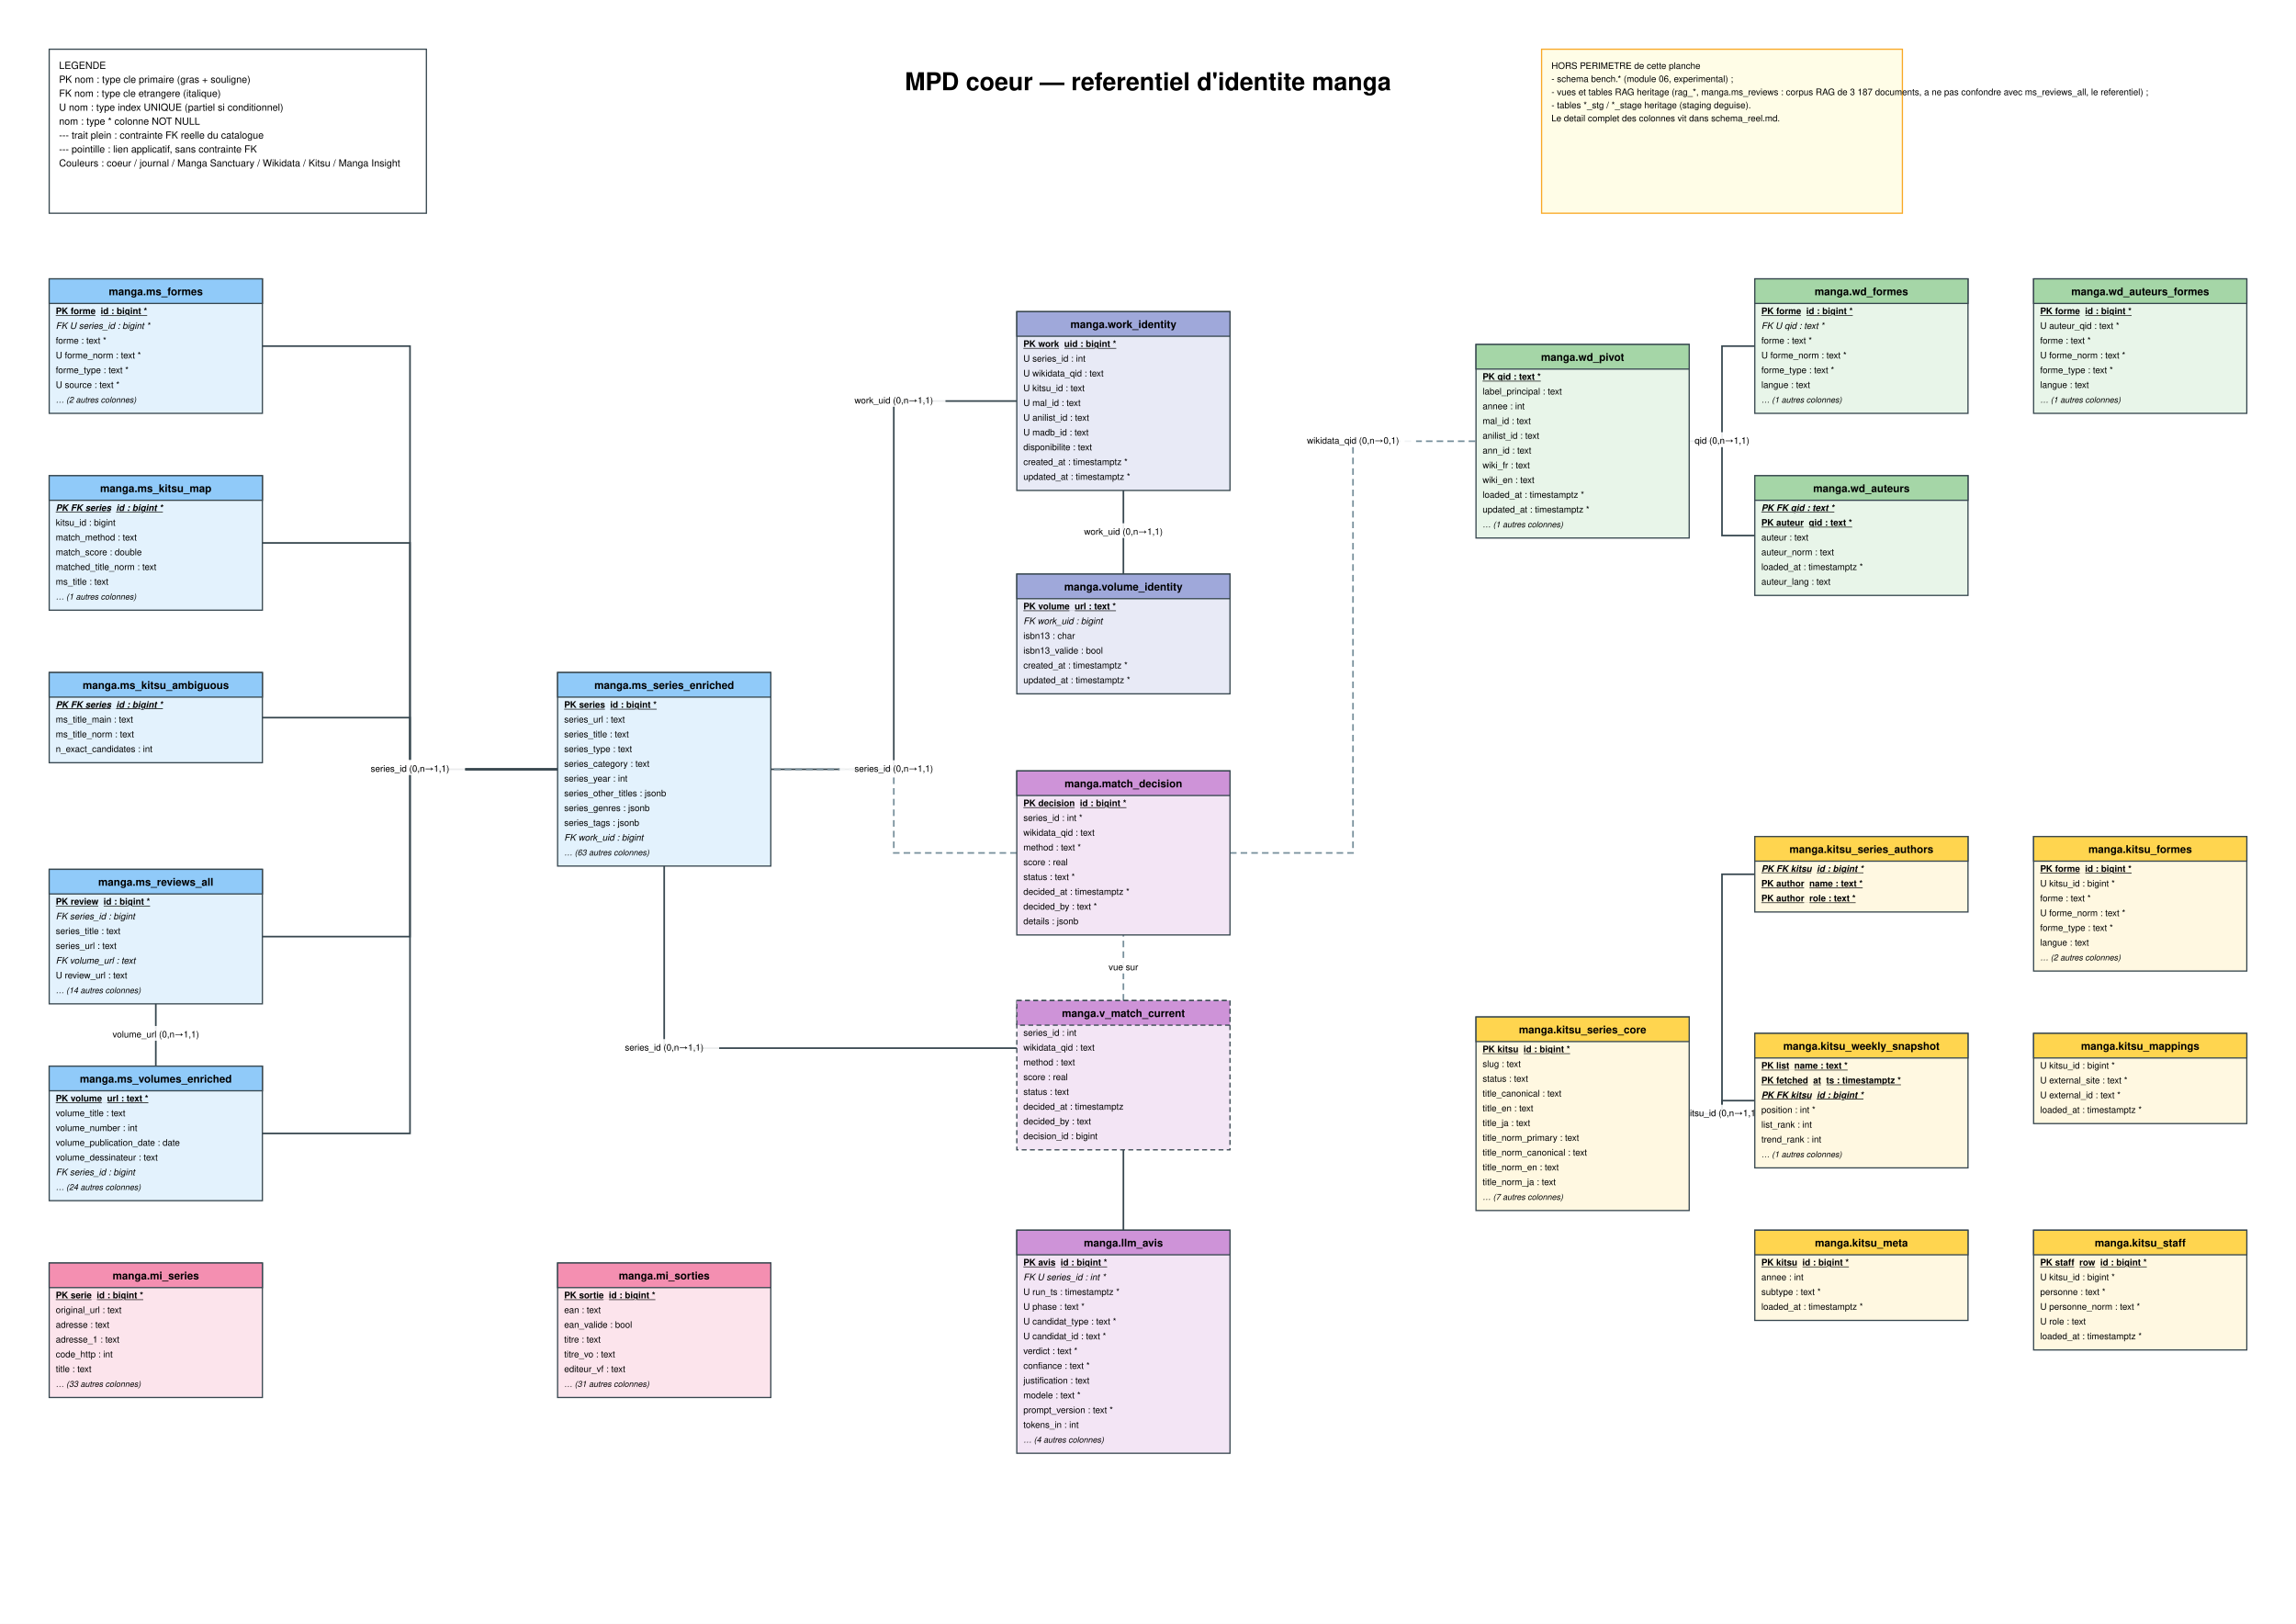
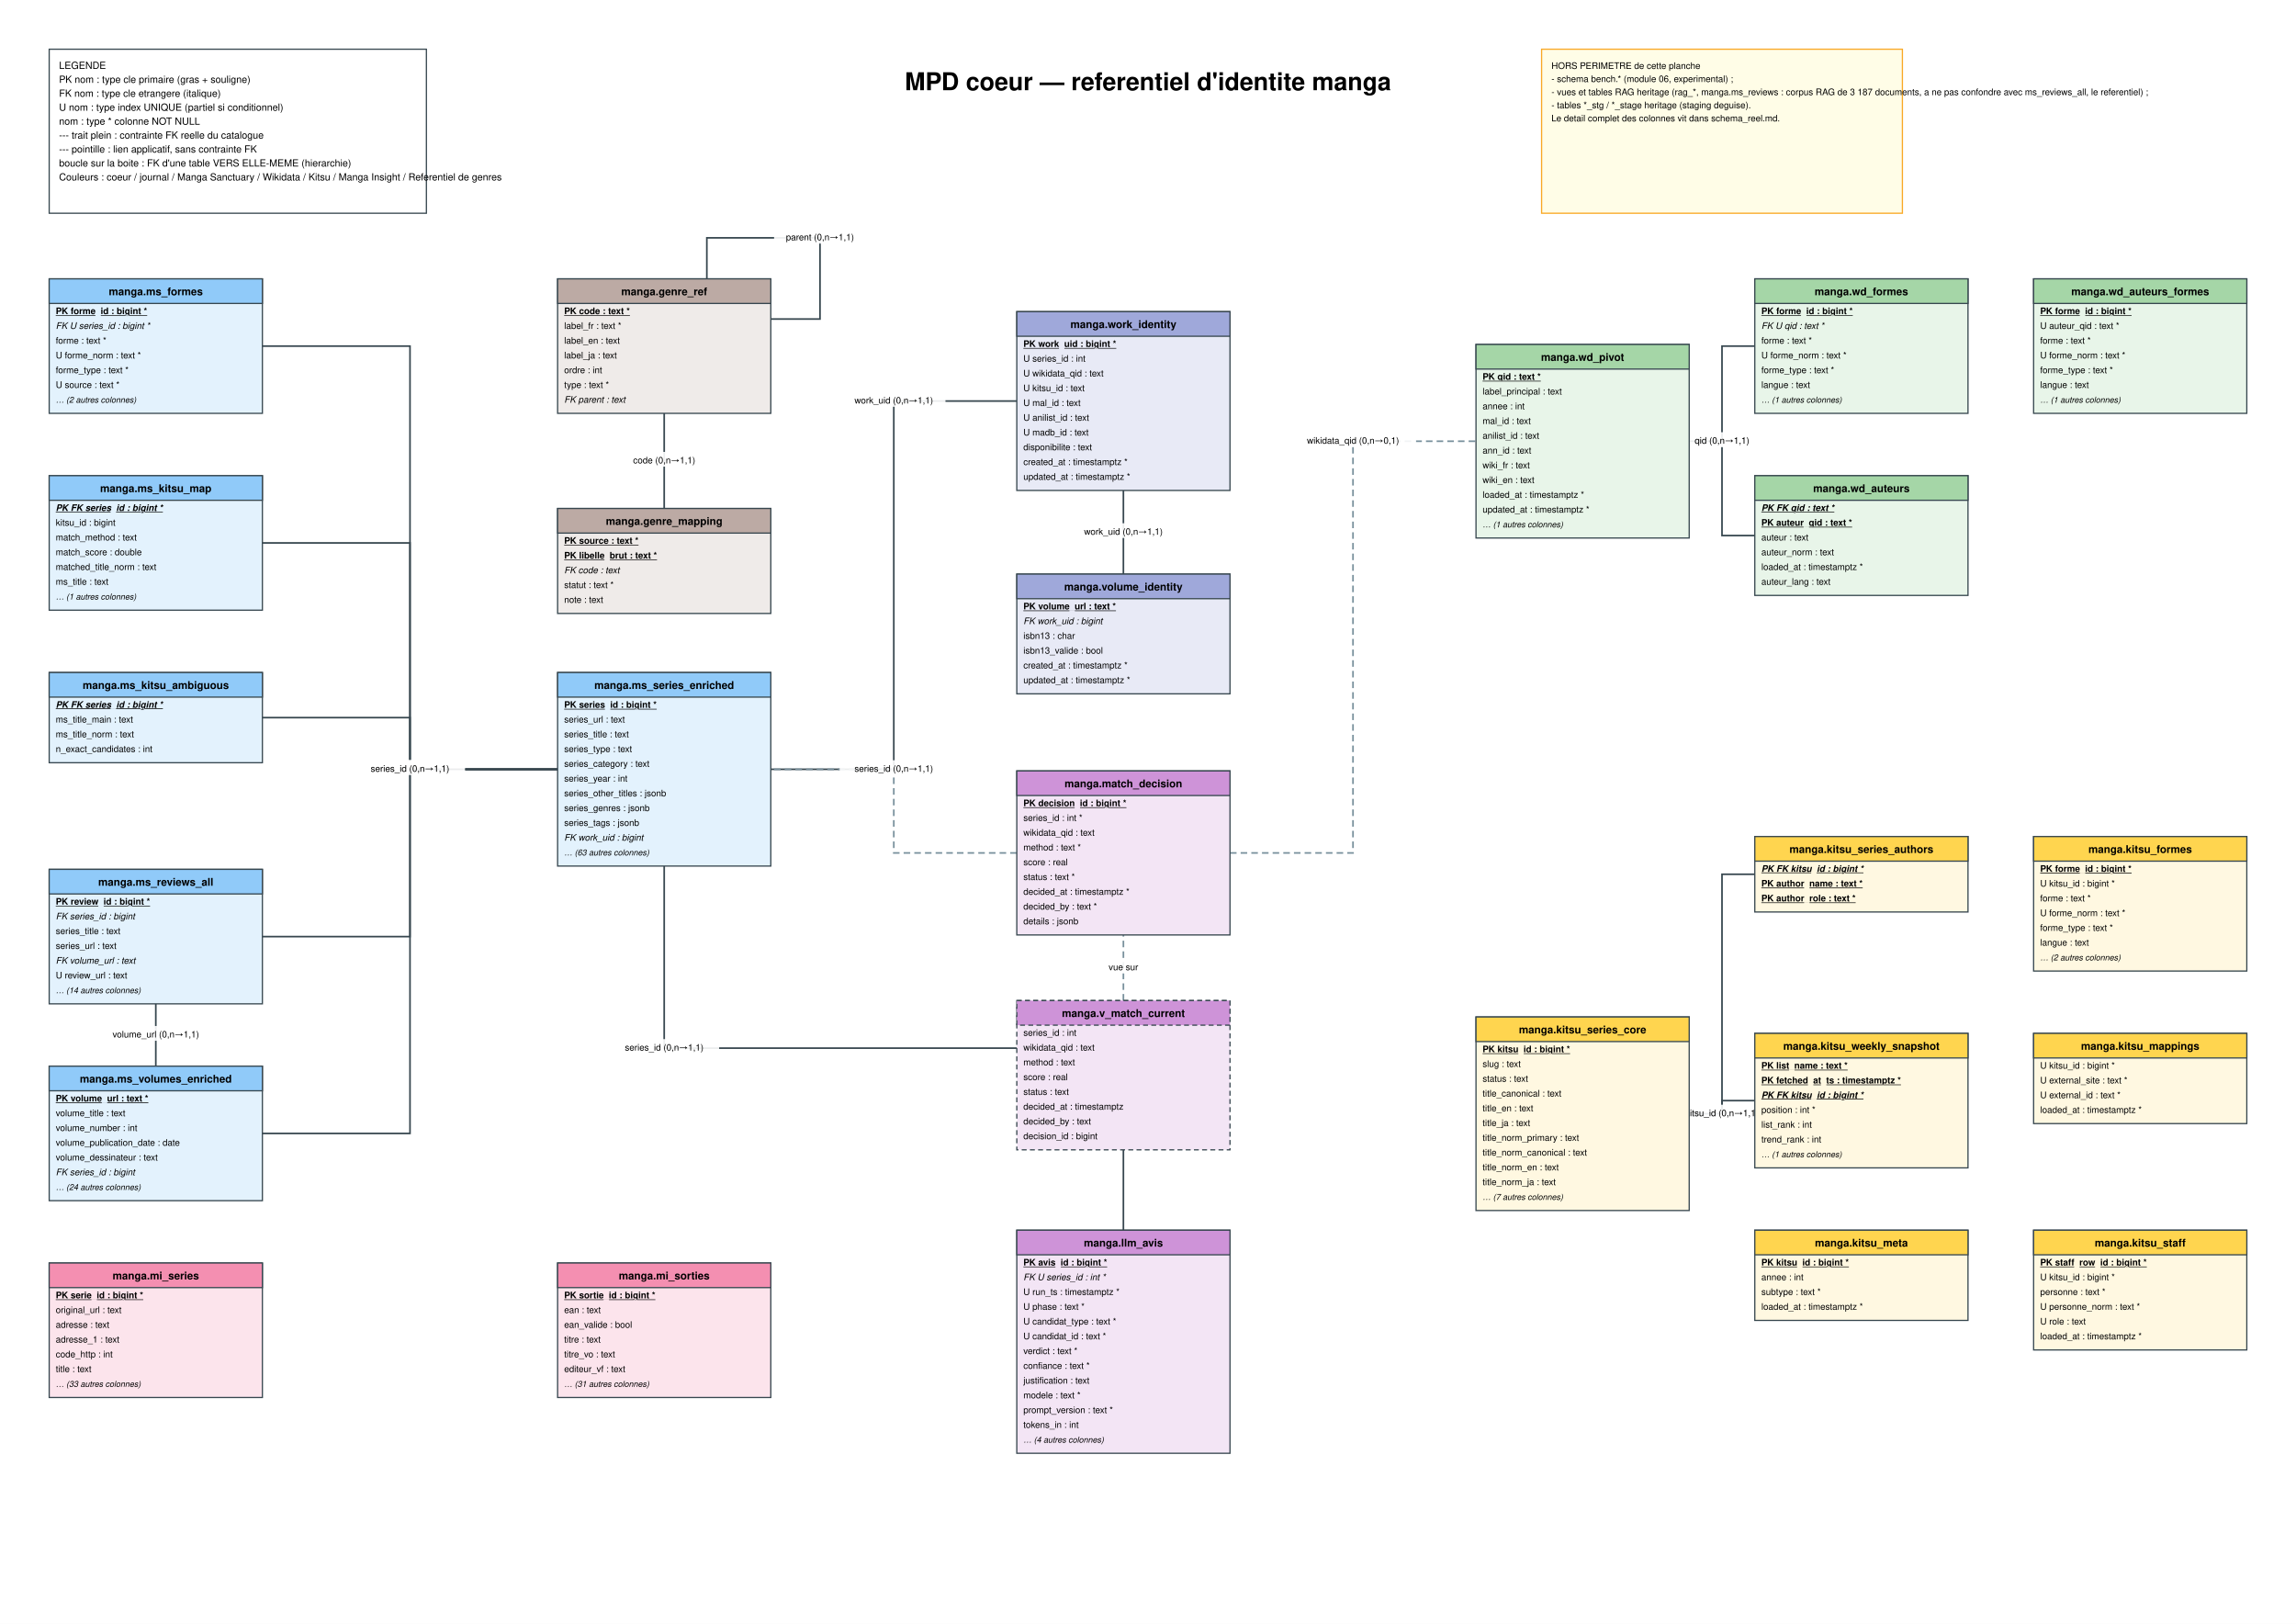
<svg xmlns="http://www.w3.org/2000/svg" width="2800" height="1980" viewBox="0 0 2800 1980">
  <rect width="2800" height="1980" fill="#FFFFFF" />
  <style>text{font-family:Helvetica,Arial,sans-serif;fill:#000}</style>
  <text x="1400.0" y="110" font-size="30" font-weight="bold" text-anchor="middle">MPD coeur — referentiel d'identite manga</text>
  <rect x="60" y="60" width="460" height="200" fill="#FFFFFF" stroke="#37474F" stroke-width="1.5" />
  <text x="72" y="84" font-size="12">LEGENDE</text>
  <text x="72" y="101" font-size="12">PK nom : type   cle primaire (gras + souligne)</text>
  <text x="72" y="118" font-size="12">FK nom : type   cle etrangere (italique)</text>
  <text x="72" y="135" font-size="12">U  nom : type   index UNIQUE (partiel si conditionnel)</text>
  <text x="72" y="152" font-size="12">nom : type *    colonne NOT NULL</text>
  <text x="72" y="169" font-size="12">--- trait plein : contrainte FK reelle du catalogue</text>
  <text x="72" y="186" font-size="12">--- pointille  : lien applicatif, sans contrainte FK</text>
-   <text x="72" y="203" font-size="12">Couleurs : coeur / journal / Manga Sanctuary / Wikidata / Kitsu / Manga Insight</text>
+   <text x="72" y="203" font-size="12">boucle sur la boite : FK d'une table VERS ELLE-MEME (hierarchie)</text>
+   <text x="72" y="220" font-size="12">Couleurs : coeur / journal / Manga Sanctuary / Wikidata / Kitsu / Manga Insight / Referentiel de genres</text>
  <rect x="1880" y="60" width="440" height="200" fill="#FFFDE7" stroke="#F9A825" stroke-width="1.5" />
  <text x="1892" y="84" font-size="11">HORS PERIMETRE de cette planche</text>
  <text x="1892" y="100" font-size="11">- schema bench.* (module 06, experimental) ;</text>
  <text x="1892" y="116" font-size="11">- vues et tables RAG heritage (rag_*, manga.ms_reviews : corpus RAG de 3 187 documents, a ne pas confondre avec ms_reviews_all, le referentiel) ;</text>
  <text x="1892" y="132" font-size="11">- tables *_stg / *_stage heritage (staging deguise).</text>
  <text x="1892" y="148" font-size="11">Le detail complet des colonnes vit dans schema_reel.md.</text>
+   <polyline points="810,620 810,562 810,562 810,504" fill="none" stroke="#37474F" stroke-width="2" />
+   <rect x="761" y="551" width="98" height="18" fill="#FFFFFF" opacity="0.9" />
+   <text x="810" y="565" font-size="11" text-anchor="middle">code (0,n→1,1)</text>
+   <polyline points="940,389 1000,389 1000,290 862,290 862,340" fill="none" stroke="#37474F" stroke-width="2" />
+   <rect x="944" y="279" width="112" height="18" fill="#FFFFFF" opacity="0.9" />
+   <text x="1000" y="293" font-size="11" text-anchor="middle">parent (0,n→1,1)</text>
  <polyline points="2140,1066 2100,1066 2100,1358 2060,1358" fill="none" stroke="#37474F" stroke-width="2" />
  <rect x="2037" y="1347" width="126" height="18" fill="#FFFFFF" opacity="0.9" />
  <text x="2100" y="1361" font-size="11" text-anchor="middle">kitsu_id (0,n→1,1)</text>
  <polyline points="2140,1342 2100,1342 2100,1358 2060,1358" fill="none" stroke="#37474F" stroke-width="2" />
  <rect x="2037" y="1347" width="126" height="18" fill="#FFFFFF" opacity="0.9" />
  <text x="2100" y="1361" font-size="11" text-anchor="middle">kitsu_id (0,n→1,1)</text>
  <polyline points="1370,1500 1370,1278 810,1278 810,1056" fill="none" stroke="#37474F" stroke-width="2" />
  <rect x="744" y="1267" width="133" height="18" fill="#FFFFFF" opacity="0.9" />
  <text x="810" y="1281" font-size="11" text-anchor="middle">series_id (0,n→1,1)</text>
  <polyline points="320,422 500,422 500,938 680,938" fill="none" stroke="#37474F" stroke-width="2" />
  <rect x="434" y="927" width="133" height="18" fill="#FFFFFF" opacity="0.9" />
  <text x="500" y="941" font-size="11" text-anchor="middle">series_id (0,n→1,1)</text>
  <polyline points="320,875 500,875 500,938 680,938" fill="none" stroke="#37474F" stroke-width="2" />
  <rect x="434" y="927" width="133" height="18" fill="#FFFFFF" opacity="0.9" />
  <text x="500" y="941" font-size="11" text-anchor="middle">series_id (0,n→1,1)</text>
  <polyline points="320,662 500,662 500,938 680,938" fill="none" stroke="#37474F" stroke-width="2" />
  <rect x="434" y="927" width="133" height="18" fill="#FFFFFF" opacity="0.9" />
  <text x="500" y="941" font-size="11" text-anchor="middle">series_id (0,n→1,1)</text>
  <polyline points="320,1142 500,1142 500,938 680,938" fill="none" stroke="#37474F" stroke-width="2" />
  <rect x="434" y="927" width="133" height="18" fill="#FFFFFF" opacity="0.9" />
  <text x="500" y="941" font-size="11" text-anchor="middle">series_id (0,n→1,1)</text>
  <polyline points="190,1224 190,1262 190,1262 190,1300" fill="none" stroke="#37474F" stroke-width="2" />
  <rect x="120" y="1251" width="140" height="18" fill="#FFFFFF" opacity="0.9" />
  <text x="190" y="1265" font-size="11" text-anchor="middle">volume_url (0,n→1,1)</text>
  <polyline points="940,938 1090,938 1090,489 1240,489" fill="none" stroke="#37474F" stroke-width="2" />
  <rect x="1027" y="478" width="126" height="18" fill="#FFFFFF" opacity="0.9" />
  <text x="1090" y="492" font-size="11" text-anchor="middle">work_uid (0,n→1,1)</text>
  <polyline points="320,1382 500,1382 500,938 680,938" fill="none" stroke="#37474F" stroke-width="2" />
  <rect x="434" y="927" width="133" height="18" fill="#FFFFFF" opacity="0.9" />
  <text x="500" y="941" font-size="11" text-anchor="middle">series_id (0,n→1,1)</text>
  <polyline points="1370,700 1370,649 1370,649 1370,598" fill="none" stroke="#37474F" stroke-width="2" />
  <rect x="1307" y="638" width="126" height="18" fill="#FFFFFF" opacity="0.9" />
  <text x="1370" y="652" font-size="11" text-anchor="middle">work_uid (0,n→1,1)</text>
  <polyline points="2140,653 2100,653 2100,538 2060,538" fill="none" stroke="#37474F" stroke-width="2" />
  <rect x="2054" y="527" width="91" height="18" fill="#FFFFFF" opacity="0.9" />
  <text x="2100" y="541" font-size="11" text-anchor="middle">qid (0,n→1,1)</text>
  <polyline points="2140,422 2100,422 2100,538 2060,538" fill="none" stroke="#37474F" stroke-width="2" />
  <rect x="2054" y="527" width="91" height="18" fill="#FFFFFF" opacity="0.9" />
  <text x="2100" y="541" font-size="11" text-anchor="middle">qid (0,n→1,1)</text>
  <polyline points="1240,1040 1090,1040 1090,938 940,938" fill="none" stroke="#78909C" stroke-dasharray="8,5" stroke-width="2" />
  <rect x="1024" y="927" width="133" height="18" fill="#FFFFFF" opacity="0.9" />
  <text x="1090" y="941" font-size="11" text-anchor="middle">series_id (0,n→1,1)</text>
  <polyline points="1500,1040 1650,1040 1650,538 1800,538" fill="none" stroke="#78909C" stroke-dasharray="8,5" stroke-width="2" />
  <rect x="1573" y="527" width="154" height="18" fill="#FFFFFF" opacity="0.9" />
  <text x="1650" y="541" font-size="11" text-anchor="middle">wikidata_qid (0,n→0,1)</text>
  <polyline points="1370,1220 1370,1180 1370,1180 1370,1140" fill="none" stroke="#78909C" stroke-dasharray="8,5" stroke-width="2" />
  <rect x="1346" y="1169" width="49" height="18" fill="#FFFFFF" opacity="0.9" />
  <text x="1370" y="1183" font-size="11" text-anchor="middle">vue sur</text>
  <rect x="1240" y="380" width="260" height="218" fill="#E8EAF6" stroke="#37474F" stroke-width="1.5" />
  <rect x="1240" y="380" width="260" height="30" fill="#9FA8DA" stroke="#37474F" stroke-width="1.5" />
  <text x="1370.0" y="400" font-size="13" font-weight="bold" text-anchor="middle">manga.work_identity</text>
  <text x="1248" y="423" font-size="11" font-weight="bold" text-decoration="underline">PK work_uid : bigint *</text>
  <text x="1248" y="441" font-size="11">U series_id : int</text>
  <text x="1248" y="459" font-size="11">U wikidata_qid : text</text>
  <text x="1248" y="477" font-size="11">U kitsu_id : text</text>
  <text x="1248" y="495" font-size="11">U mal_id : text</text>
  <text x="1248" y="513" font-size="11">U anilist_id : text</text>
  <text x="1248" y="531" font-size="11">U madb_id : text</text>
  <text x="1248" y="549" font-size="11">disponibilite : text</text>
  <text x="1248" y="567" font-size="11">created_at : timestamptz *</text>
  <text x="1248" y="585" font-size="11">updated_at : timestamptz *</text>
  <rect x="1240" y="700" width="260" height="146" fill="#E8EAF6" stroke="#37474F" stroke-width="1.5" />
  <rect x="1240" y="700" width="260" height="30" fill="#9FA8DA" stroke="#37474F" stroke-width="1.5" />
  <text x="1370.0" y="720" font-size="13" font-weight="bold" text-anchor="middle">manga.volume_identity</text>
  <text x="1248" y="743" font-size="11" font-weight="bold" text-decoration="underline">PK volume_url : text *</text>
  <text x="1248" y="761" font-size="11" font-style="italic">FK work_uid : bigint</text>
  <text x="1248" y="779" font-size="11">isbn13 : char</text>
  <text x="1248" y="797" font-size="11">isbn13_valide : bool</text>
  <text x="1248" y="815" font-size="11">created_at : timestamptz *</text>
  <text x="1248" y="833" font-size="11">updated_at : timestamptz *</text>
  <rect x="1240" y="940" width="260" height="200" fill="#F3E5F5" stroke="#37474F" stroke-width="1.5" />
  <rect x="1240" y="940" width="260" height="30" fill="#CE93D8" stroke="#37474F" stroke-width="1.5" />
  <text x="1370.0" y="960" font-size="13" font-weight="bold" text-anchor="middle">manga.match_decision</text>
  <text x="1248" y="983" font-size="11" font-weight="bold" text-decoration="underline">PK decision_id : bigint *</text>
  <text x="1248" y="1001" font-size="11">series_id : int *</text>
  <text x="1248" y="1019" font-size="11">wikidata_qid : text</text>
  <text x="1248" y="1037" font-size="11">method : text *</text>
  <text x="1248" y="1055" font-size="11">score : real</text>
  <text x="1248" y="1073" font-size="11">status : text *</text>
  <text x="1248" y="1091" font-size="11">decided_at : timestamptz *</text>
  <text x="1248" y="1109" font-size="11">decided_by : text *</text>
  <text x="1248" y="1127" font-size="11">details : jsonb</text>
  <rect x="1240" y="1220" width="260" height="182" fill="#F3E5F5" stroke="#37474F" stroke-width="1.5" stroke-dasharray="6,4" />
  <rect x="1240" y="1220" width="260" height="30" fill="#CE93D8" stroke="#37474F" stroke-width="1.5" stroke-dasharray="6,4" />
  <text x="1370.0" y="1240" font-size="13" font-weight="bold" text-anchor="middle">manga.v_match_current</text>
  <text x="1248" y="1263" font-size="11">series_id : int</text>
  <text x="1248" y="1281" font-size="11">wikidata_qid : text</text>
  <text x="1248" y="1299" font-size="11">method : text</text>
  <text x="1248" y="1317" font-size="11">score : real</text>
  <text x="1248" y="1335" font-size="11">status : text</text>
  <text x="1248" y="1353" font-size="11">decided_at : timestamptz</text>
  <text x="1248" y="1371" font-size="11">decided_by : text</text>
  <text x="1248" y="1389" font-size="11">decision_id : bigint</text>
  <rect x="1240" y="1500" width="260" height="272" fill="#F3E5F5" stroke="#37474F" stroke-width="1.5" />
  <rect x="1240" y="1500" width="260" height="30" fill="#CE93D8" stroke="#37474F" stroke-width="1.5" />
  <text x="1370.0" y="1520" font-size="13" font-weight="bold" text-anchor="middle">manga.llm_avis</text>
  <text x="1248" y="1543" font-size="11" font-weight="bold" text-decoration="underline">PK avis_id : bigint *</text>
  <text x="1248" y="1561" font-size="11" font-style="italic">FK U series_id : int *</text>
  <text x="1248" y="1579" font-size="11">U run_ts : timestamptz *</text>
  <text x="1248" y="1597" font-size="11">U phase : text *</text>
  <text x="1248" y="1615" font-size="11">U candidat_type : text *</text>
  <text x="1248" y="1633" font-size="11">U candidat_id : text *</text>
  <text x="1248" y="1651" font-size="11">verdict : text *</text>
  <text x="1248" y="1669" font-size="11">confiance : text *</text>
  <text x="1248" y="1687" font-size="11">justification : text</text>
  <text x="1248" y="1705" font-size="11">modele : text *</text>
  <text x="1248" y="1723" font-size="11">prompt_version : text *</text>
  <text x="1248" y="1741" font-size="11">tokens_in : int</text>
  <text x="1248" y="1759" font-size="10" font-style="italic" fill="#455A64">… (4 autres colonnes)</text>
  <rect x="60" y="340" width="260" height="164" fill="#E3F2FD" stroke="#37474F" stroke-width="1.5" />
  <rect x="60" y="340" width="260" height="30" fill="#90CAF9" stroke="#37474F" stroke-width="1.5" />
  <text x="190.0" y="360" font-size="13" font-weight="bold" text-anchor="middle">manga.ms_formes</text>
  <text x="68" y="383" font-size="11" font-weight="bold" text-decoration="underline">PK forme_id : bigint *</text>
  <text x="68" y="401" font-size="11" font-style="italic">FK U series_id : bigint *</text>
  <text x="68" y="419" font-size="11">forme : text *</text>
  <text x="68" y="437" font-size="11">U forme_norm : text *</text>
  <text x="68" y="455" font-size="11">forme_type : text *</text>
  <text x="68" y="473" font-size="11">U source : text *</text>
  <text x="68" y="491" font-size="10" font-style="italic" fill="#455A64">… (2 autres colonnes)</text>
  <rect x="60" y="1060" width="260" height="164" fill="#E3F2FD" stroke="#37474F" stroke-width="1.5" />
  <rect x="60" y="1060" width="260" height="30" fill="#90CAF9" stroke="#37474F" stroke-width="1.5" />
  <text x="190.0" y="1080" font-size="13" font-weight="bold" text-anchor="middle">manga.ms_reviews_all</text>
  <text x="68" y="1103" font-size="11" font-weight="bold" text-decoration="underline">PK review_id : bigint *</text>
  <text x="68" y="1121" font-size="11" font-style="italic">FK series_id : bigint</text>
  <text x="68" y="1139" font-size="11">series_title : text</text>
  <text x="68" y="1157" font-size="11">series_url : text</text>
  <text x="68" y="1175" font-size="11" font-style="italic">FK volume_url : text</text>
  <text x="68" y="1193" font-size="11">U review_url : text</text>
  <text x="68" y="1211" font-size="10" font-style="italic" fill="#455A64">… (14 autres colonnes)</text>
  <rect x="680" y="820" width="260" height="236" fill="#E3F2FD" stroke="#37474F" stroke-width="1.5" />
  <rect x="680" y="820" width="260" height="30" fill="#90CAF9" stroke="#37474F" stroke-width="1.5" />
  <text x="810.0" y="840" font-size="13" font-weight="bold" text-anchor="middle">manga.ms_series_enriched</text>
  <text x="688" y="863" font-size="11" font-weight="bold" text-decoration="underline">PK series_id : bigint *</text>
  <text x="688" y="881" font-size="11">series_url : text</text>
  <text x="688" y="899" font-size="11">series_title : text</text>
  <text x="688" y="917" font-size="11">series_type : text</text>
  <text x="688" y="935" font-size="11">series_category : text</text>
  <text x="688" y="953" font-size="11">series_year : int</text>
  <text x="688" y="971" font-size="11">series_other_titles : jsonb</text>
  <text x="688" y="989" font-size="11">series_genres : jsonb</text>
  <text x="688" y="1007" font-size="11">series_tags : jsonb</text>
  <text x="688" y="1025" font-size="11" font-style="italic">FK work_uid : bigint</text>
  <text x="688" y="1043" font-size="10" font-style="italic" fill="#455A64">… (63 autres colonnes)</text>
  <rect x="60" y="580" width="260" height="164" fill="#E3F2FD" stroke="#37474F" stroke-width="1.5" />
  <rect x="60" y="580" width="260" height="30" fill="#90CAF9" stroke="#37474F" stroke-width="1.5" />
  <text x="190.0" y="600" font-size="13" font-weight="bold" text-anchor="middle">manga.ms_kitsu_map</text>
  <text x="68" y="623" font-size="11" font-weight="bold" text-decoration="underline" font-style="italic">PK FK series_id : bigint *</text>
  <text x="68" y="641" font-size="11">kitsu_id : bigint</text>
  <text x="68" y="659" font-size="11">match_method : text</text>
  <text x="68" y="677" font-size="11">match_score : double</text>
  <text x="68" y="695" font-size="11">matched_title_norm : text</text>
  <text x="68" y="713" font-size="11">ms_title : text</text>
  <text x="68" y="731" font-size="10" font-style="italic" fill="#455A64">… (1 autres colonnes)</text>
  <rect x="60" y="820" width="260" height="110" fill="#E3F2FD" stroke="#37474F" stroke-width="1.5" />
  <rect x="60" y="820" width="260" height="30" fill="#90CAF9" stroke="#37474F" stroke-width="1.5" />
  <text x="190.0" y="840" font-size="13" font-weight="bold" text-anchor="middle">manga.ms_kitsu_ambiguous</text>
  <text x="68" y="863" font-size="11" font-weight="bold" text-decoration="underline" font-style="italic">PK FK series_id : bigint *</text>
  <text x="68" y="881" font-size="11">ms_title_main : text</text>
  <text x="68" y="899" font-size="11">ms_title_norm : text</text>
  <text x="68" y="917" font-size="11">n_exact_candidates : int</text>
  <rect x="60" y="1300" width="260" height="164" fill="#E3F2FD" stroke="#37474F" stroke-width="1.5" />
  <rect x="60" y="1300" width="260" height="30" fill="#90CAF9" stroke="#37474F" stroke-width="1.5" />
  <text x="190.0" y="1320" font-size="13" font-weight="bold" text-anchor="middle">manga.ms_volumes_enriched</text>
  <text x="68" y="1343" font-size="11" font-weight="bold" text-decoration="underline">PK volume_url : text *</text>
  <text x="68" y="1361" font-size="11">volume_title : text</text>
  <text x="68" y="1379" font-size="11">volume_number : int</text>
  <text x="68" y="1397" font-size="11">volume_publication_date : date</text>
  <text x="68" y="1415" font-size="11">volume_dessinateur : text</text>
  <text x="68" y="1433" font-size="11" font-style="italic">FK series_id : bigint</text>
  <text x="68" y="1451" font-size="10" font-style="italic" fill="#455A64">… (24 autres colonnes)</text>
  <rect x="1800" y="420" width="260" height="236" fill="#E8F5E9" stroke="#37474F" stroke-width="1.5" />
  <rect x="1800" y="420" width="260" height="30" fill="#A5D6A7" stroke="#37474F" stroke-width="1.5" />
  <text x="1930.0" y="440" font-size="13" font-weight="bold" text-anchor="middle">manga.wd_pivot</text>
  <text x="1808" y="463" font-size="11" font-weight="bold" text-decoration="underline">PK qid : text *</text>
  <text x="1808" y="481" font-size="11">label_principal : text</text>
  <text x="1808" y="499" font-size="11">annee : int</text>
  <text x="1808" y="517" font-size="11">mal_id : text</text>
  <text x="1808" y="535" font-size="11">anilist_id : text</text>
  <text x="1808" y="553" font-size="11">ann_id : text</text>
  <text x="1808" y="571" font-size="11">wiki_fr : text</text>
  <text x="1808" y="589" font-size="11">wiki_en : text</text>
  <text x="1808" y="607" font-size="11">loaded_at : timestamptz *</text>
  <text x="1808" y="625" font-size="11">updated_at : timestamptz *</text>
  <text x="1808" y="643" font-size="10" font-style="italic" fill="#455A64">… (1 autres colonnes)</text>
  <rect x="2140" y="340" width="260" height="164" fill="#E8F5E9" stroke="#37474F" stroke-width="1.5" />
  <rect x="2140" y="340" width="260" height="30" fill="#A5D6A7" stroke="#37474F" stroke-width="1.5" />
  <text x="2270.0" y="360" font-size="13" font-weight="bold" text-anchor="middle">manga.wd_formes</text>
  <text x="2148" y="383" font-size="11" font-weight="bold" text-decoration="underline">PK forme_id : bigint *</text>
  <text x="2148" y="401" font-size="11" font-style="italic">FK U qid : text *</text>
  <text x="2148" y="419" font-size="11">forme : text *</text>
  <text x="2148" y="437" font-size="11">U forme_norm : text *</text>
  <text x="2148" y="455" font-size="11">forme_type : text *</text>
  <text x="2148" y="473" font-size="11">langue : text</text>
  <text x="2148" y="491" font-size="10" font-style="italic" fill="#455A64">… (1 autres colonnes)</text>
  <rect x="2140" y="580" width="260" height="146" fill="#E8F5E9" stroke="#37474F" stroke-width="1.5" />
  <rect x="2140" y="580" width="260" height="30" fill="#A5D6A7" stroke="#37474F" stroke-width="1.5" />
  <text x="2270.0" y="600" font-size="13" font-weight="bold" text-anchor="middle">manga.wd_auteurs</text>
  <text x="2148" y="623" font-size="11" font-weight="bold" text-decoration="underline" font-style="italic">PK FK qid : text *</text>
  <text x="2148" y="641" font-size="11" font-weight="bold" text-decoration="underline">PK auteur_qid : text *</text>
  <text x="2148" y="659" font-size="11">auteur : text</text>
  <text x="2148" y="677" font-size="11">auteur_norm : text</text>
  <text x="2148" y="695" font-size="11">loaded_at : timestamptz *</text>
  <text x="2148" y="713" font-size="11">auteur_lang : text</text>
  <rect x="2480" y="340" width="260" height="164" fill="#E8F5E9" stroke="#37474F" stroke-width="1.5" />
  <rect x="2480" y="340" width="260" height="30" fill="#A5D6A7" stroke="#37474F" stroke-width="1.5" />
  <text x="2610.0" y="360" font-size="13" font-weight="bold" text-anchor="middle">manga.wd_auteurs_formes</text>
  <text x="2488" y="383" font-size="11" font-weight="bold" text-decoration="underline">PK forme_id : bigint *</text>
  <text x="2488" y="401" font-size="11">U auteur_qid : text *</text>
  <text x="2488" y="419" font-size="11">forme : text *</text>
  <text x="2488" y="437" font-size="11">U forme_norm : text *</text>
  <text x="2488" y="455" font-size="11">forme_type : text *</text>
  <text x="2488" y="473" font-size="11">langue : text</text>
  <text x="2488" y="491" font-size="10" font-style="italic" fill="#455A64">… (1 autres colonnes)</text>
  <rect x="1800" y="1240" width="260" height="236" fill="#FFF8E1" stroke="#37474F" stroke-width="1.5" />
  <rect x="1800" y="1240" width="260" height="30" fill="#FFD54F" stroke="#37474F" stroke-width="1.5" />
  <text x="1930.0" y="1260" font-size="13" font-weight="bold" text-anchor="middle">manga.kitsu_series_core</text>
  <text x="1808" y="1283" font-size="11" font-weight="bold" text-decoration="underline">PK kitsu_id : bigint *</text>
  <text x="1808" y="1301" font-size="11">slug : text</text>
  <text x="1808" y="1319" font-size="11">status : text</text>
  <text x="1808" y="1337" font-size="11">title_canonical : text</text>
  <text x="1808" y="1355" font-size="11">title_en : text</text>
  <text x="1808" y="1373" font-size="11">title_ja : text</text>
  <text x="1808" y="1391" font-size="11">title_norm_primary : text</text>
  <text x="1808" y="1409" font-size="11">title_norm_canonical : text</text>
  <text x="1808" y="1427" font-size="11">title_norm_en : text</text>
  <text x="1808" y="1445" font-size="11">title_norm_ja : text</text>
  <text x="1808" y="1463" font-size="10" font-style="italic" fill="#455A64">… (7 autres colonnes)</text>
  <rect x="2480" y="1020" width="260" height="164" fill="#FFF8E1" stroke="#37474F" stroke-width="1.5" />
  <rect x="2480" y="1020" width="260" height="30" fill="#FFD54F" stroke="#37474F" stroke-width="1.5" />
  <text x="2610.0" y="1040" font-size="13" font-weight="bold" text-anchor="middle">manga.kitsu_formes</text>
  <text x="2488" y="1063" font-size="11" font-weight="bold" text-decoration="underline">PK forme_id : bigint *</text>
  <text x="2488" y="1081" font-size="11">U kitsu_id : bigint *</text>
  <text x="2488" y="1099" font-size="11">forme : text *</text>
  <text x="2488" y="1117" font-size="11">U forme_norm : text *</text>
  <text x="2488" y="1135" font-size="11">forme_type : text *</text>
  <text x="2488" y="1153" font-size="11">langue : text</text>
  <text x="2488" y="1171" font-size="10" font-style="italic" fill="#455A64">… (2 autres colonnes)</text>
  <rect x="2480" y="1260" width="260" height="110" fill="#FFF8E1" stroke="#37474F" stroke-width="1.5" />
  <rect x="2480" y="1260" width="260" height="30" fill="#FFD54F" stroke="#37474F" stroke-width="1.5" />
  <text x="2610.0" y="1280" font-size="13" font-weight="bold" text-anchor="middle">manga.kitsu_mappings</text>
  <text x="2488" y="1303" font-size="11">U kitsu_id : bigint *</text>
  <text x="2488" y="1321" font-size="11">U external_site : text *</text>
  <text x="2488" y="1339" font-size="11">U external_id : text *</text>
  <text x="2488" y="1357" font-size="11">loaded_at : timestamptz *</text>
  <rect x="2480" y="1500" width="260" height="146" fill="#FFF8E1" stroke="#37474F" stroke-width="1.5" />
  <rect x="2480" y="1500" width="260" height="30" fill="#FFD54F" stroke="#37474F" stroke-width="1.5" />
  <text x="2610.0" y="1520" font-size="13" font-weight="bold" text-anchor="middle">manga.kitsu_staff</text>
  <text x="2488" y="1543" font-size="11" font-weight="bold" text-decoration="underline">PK staff_row_id : bigint *</text>
  <text x="2488" y="1561" font-size="11">U kitsu_id : bigint *</text>
  <text x="2488" y="1579" font-size="11">personne : text *</text>
  <text x="2488" y="1597" font-size="11">U personne_norm : text *</text>
  <text x="2488" y="1615" font-size="11">U role : text</text>
  <text x="2488" y="1633" font-size="11">loaded_at : timestamptz *</text>
  <rect x="2140" y="1500" width="260" height="110" fill="#FFF8E1" stroke="#37474F" stroke-width="1.5" />
  <rect x="2140" y="1500" width="260" height="30" fill="#FFD54F" stroke="#37474F" stroke-width="1.5" />
  <text x="2270.0" y="1520" font-size="13" font-weight="bold" text-anchor="middle">manga.kitsu_meta</text>
  <text x="2148" y="1543" font-size="11" font-weight="bold" text-decoration="underline">PK kitsu_id : bigint *</text>
  <text x="2148" y="1561" font-size="11">annee : int</text>
  <text x="2148" y="1579" font-size="11">subtype : text *</text>
  <text x="2148" y="1597" font-size="11">loaded_at : timestamptz *</text>
  <rect x="2140" y="1020" width="260" height="92" fill="#FFF8E1" stroke="#37474F" stroke-width="1.5" />
  <rect x="2140" y="1020" width="260" height="30" fill="#FFD54F" stroke="#37474F" stroke-width="1.5" />
  <text x="2270.0" y="1040" font-size="13" font-weight="bold" text-anchor="middle">manga.kitsu_series_authors</text>
  <text x="2148" y="1063" font-size="11" font-weight="bold" text-decoration="underline" font-style="italic">PK FK kitsu_id : bigint *</text>
  <text x="2148" y="1081" font-size="11" font-weight="bold" text-decoration="underline">PK author_name : text *</text>
  <text x="2148" y="1099" font-size="11" font-weight="bold" text-decoration="underline">PK author_role : text *</text>
  <rect x="2140" y="1260" width="260" height="164" fill="#FFF8E1" stroke="#37474F" stroke-width="1.5" />
  <rect x="2140" y="1260" width="260" height="30" fill="#FFD54F" stroke="#37474F" stroke-width="1.5" />
  <text x="2270.0" y="1280" font-size="13" font-weight="bold" text-anchor="middle">manga.kitsu_weekly_snapshot</text>
  <text x="2148" y="1303" font-size="11" font-weight="bold" text-decoration="underline">PK list_name : text *</text>
  <text x="2148" y="1321" font-size="11" font-weight="bold" text-decoration="underline">PK fetched_at_ts : timestamptz *</text>
  <text x="2148" y="1339" font-size="11" font-weight="bold" text-decoration="underline" font-style="italic">PK FK kitsu_id : bigint *</text>
  <text x="2148" y="1357" font-size="11">position : int *</text>
  <text x="2148" y="1375" font-size="11">list_rank : int</text>
  <text x="2148" y="1393" font-size="11">trend_rank : int</text>
  <text x="2148" y="1411" font-size="10" font-style="italic" fill="#455A64">… (1 autres colonnes)</text>
  <rect x="60" y="1540" width="260" height="164" fill="#FCE4EC" stroke="#37474F" stroke-width="1.5" />
  <rect x="60" y="1540" width="260" height="30" fill="#F48FB1" stroke="#37474F" stroke-width="1.5" />
  <text x="190.0" y="1560" font-size="13" font-weight="bold" text-anchor="middle">manga.mi_series</text>
  <text x="68" y="1583" font-size="11" font-weight="bold" text-decoration="underline">PK serie_id : bigint *</text>
  <text x="68" y="1601" font-size="11">original_url : text</text>
  <text x="68" y="1619" font-size="11">adresse : text</text>
  <text x="68" y="1637" font-size="11">adresse_1 : text</text>
  <text x="68" y="1655" font-size="11">code_http : int</text>
  <text x="68" y="1673" font-size="11">title : text</text>
  <text x="68" y="1691" font-size="10" font-style="italic" fill="#455A64">… (33 autres colonnes)</text>
  <rect x="680" y="1540" width="260" height="164" fill="#FCE4EC" stroke="#37474F" stroke-width="1.5" />
  <rect x="680" y="1540" width="260" height="30" fill="#F48FB1" stroke="#37474F" stroke-width="1.5" />
  <text x="810.0" y="1560" font-size="13" font-weight="bold" text-anchor="middle">manga.mi_sorties</text>
  <text x="688" y="1583" font-size="11" font-weight="bold" text-decoration="underline">PK sortie_id : bigint *</text>
  <text x="688" y="1601" font-size="11">ean : text</text>
  <text x="688" y="1619" font-size="11">ean_valide : bool</text>
  <text x="688" y="1637" font-size="11">titre : text</text>
  <text x="688" y="1655" font-size="11">titre_vo : text</text>
  <text x="688" y="1673" font-size="11">editeur_vf : text</text>
  <text x="688" y="1691" font-size="10" font-style="italic" fill="#455A64">… (31 autres colonnes)</text>
+   <rect x="680" y="340" width="260" height="164" fill="#EFEBE9" stroke="#37474F" stroke-width="1.5" />
+   <rect x="680" y="340" width="260" height="30" fill="#BCAAA4" stroke="#37474F" stroke-width="1.5" />
+   <text x="810.0" y="360" font-size="13" font-weight="bold" text-anchor="middle">manga.genre_ref</text>
+   <text x="688" y="383" font-size="11" font-weight="bold" text-decoration="underline">PK code : text *</text>
+   <text x="688" y="401" font-size="11">label_fr : text *</text>
+   <text x="688" y="419" font-size="11">label_en : text</text>
+   <text x="688" y="437" font-size="11">label_ja : text</text>
+   <text x="688" y="455" font-size="11">ordre : int</text>
+   <text x="688" y="473" font-size="11">type : text *</text>
+   <text x="688" y="491" font-size="11" font-style="italic">FK parent : text</text>
+   <rect x="680" y="620" width="260" height="128" fill="#EFEBE9" stroke="#37474F" stroke-width="1.5" />
+   <rect x="680" y="620" width="260" height="30" fill="#BCAAA4" stroke="#37474F" stroke-width="1.5" />
+   <text x="810.0" y="640" font-size="13" font-weight="bold" text-anchor="middle">manga.genre_mapping</text>
+   <text x="688" y="663" font-size="11" font-weight="bold" text-decoration="underline">PK source : text *</text>
+   <text x="688" y="681" font-size="11" font-weight="bold" text-decoration="underline">PK libelle_brut : text *</text>
+   <text x="688" y="699" font-size="11" font-style="italic">FK code : text</text>
+   <text x="688" y="717" font-size="11">statut : text *</text>
+   <text x="688" y="735" font-size="11">note : text</text>
</svg>
